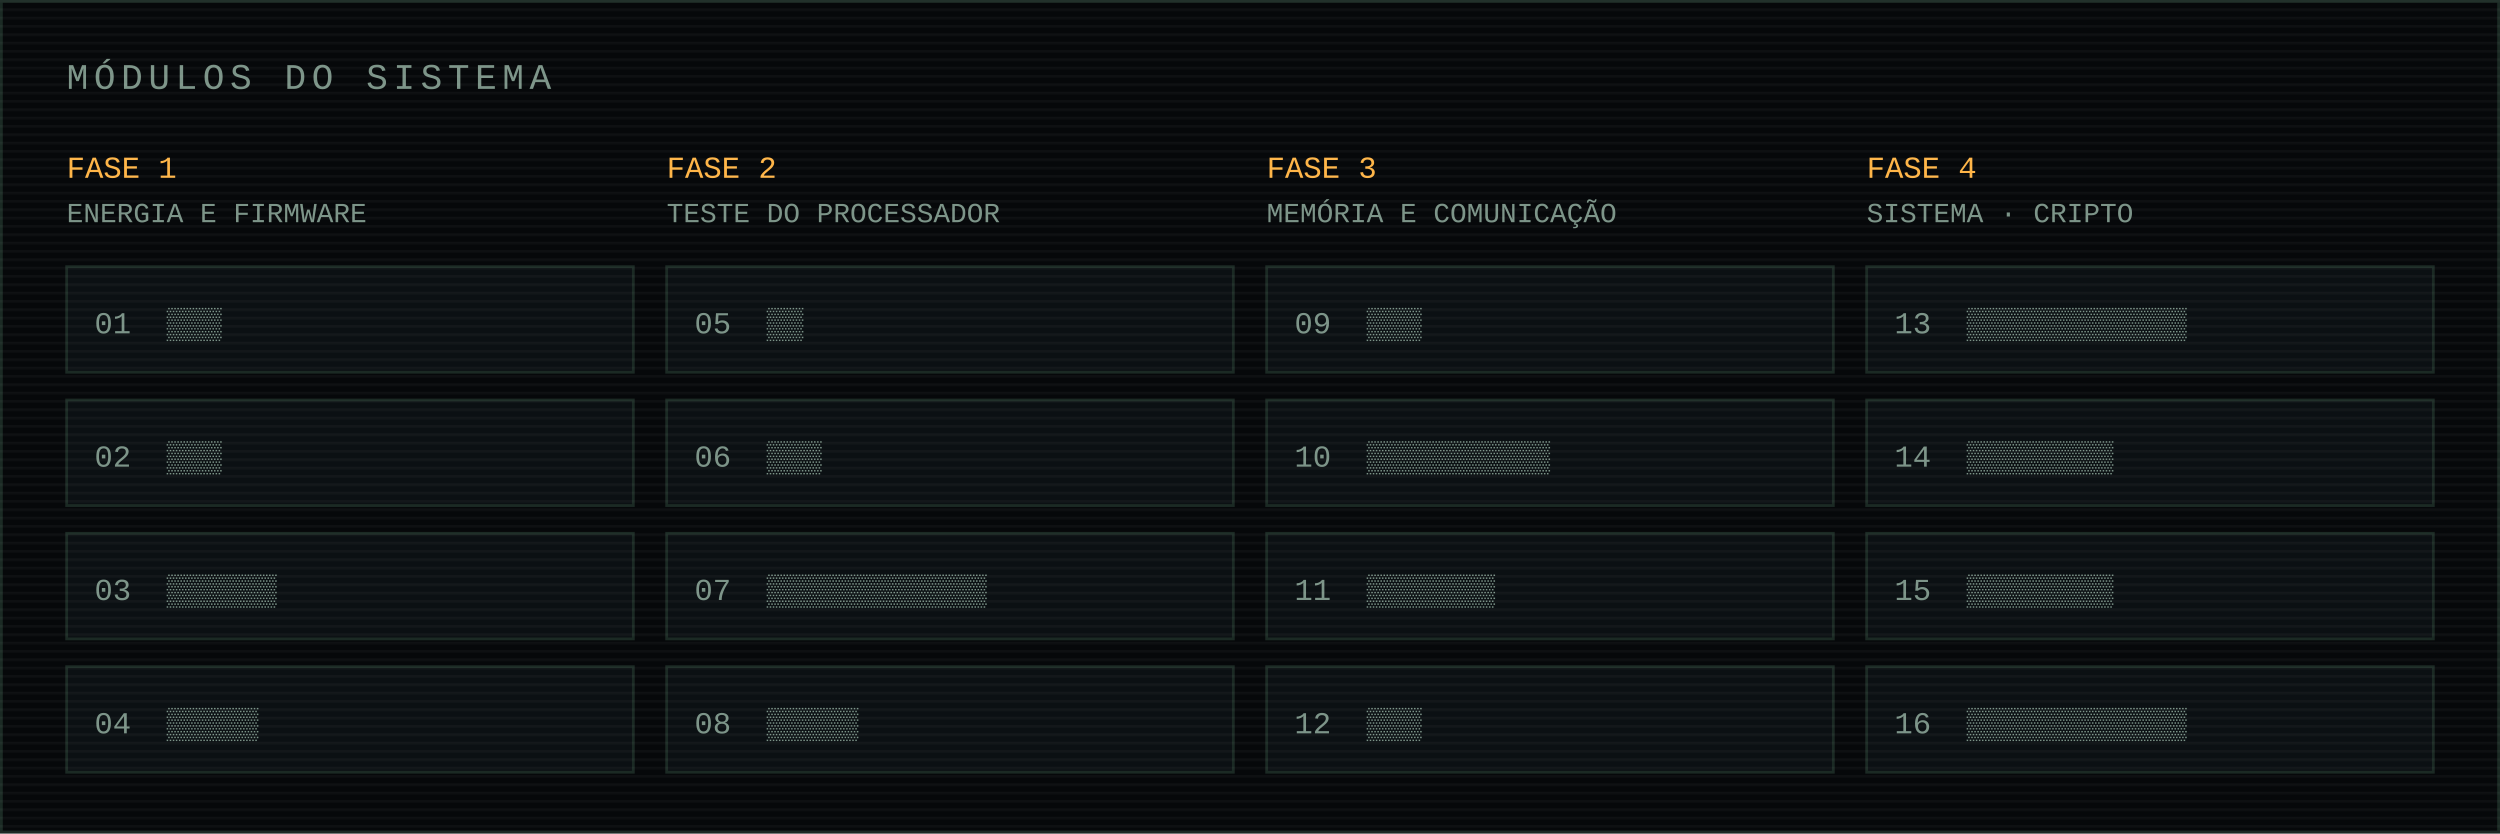
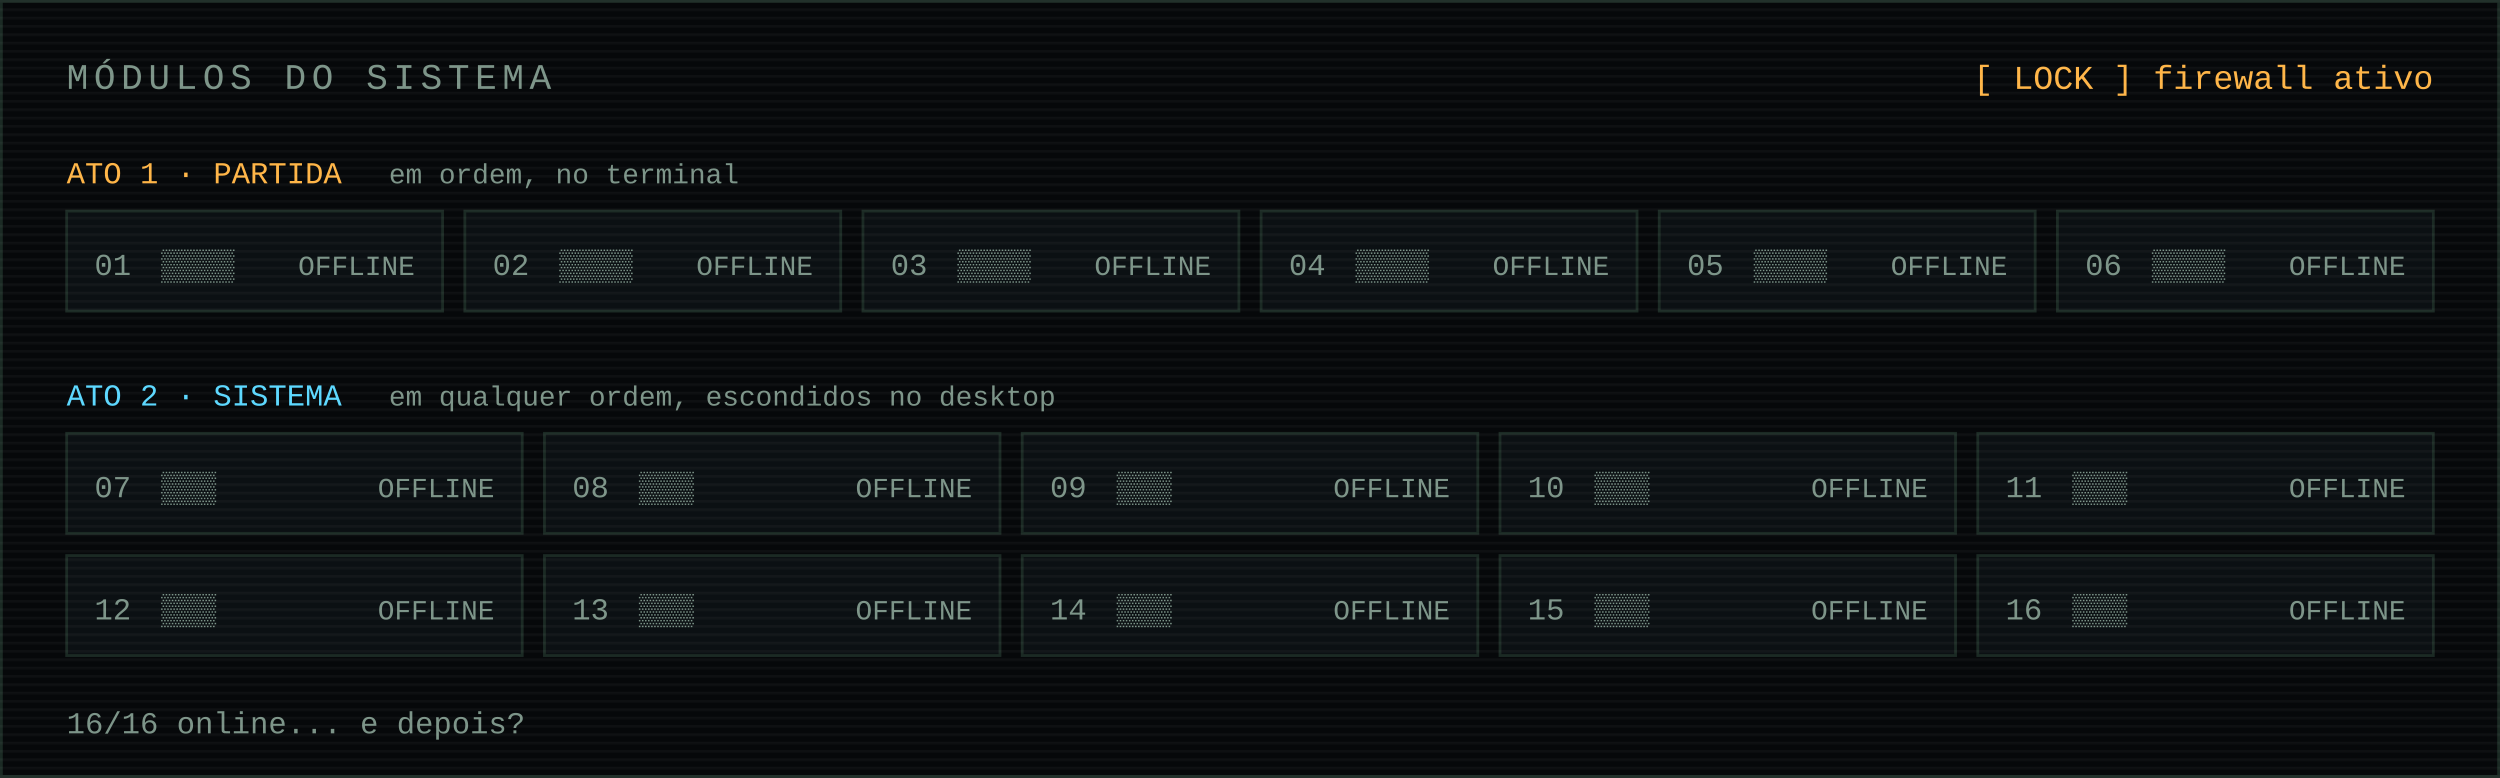
- <svg xmlns="http://www.w3.org/2000/svg" width="900" height="300" viewBox="0 0 900 300" role="img" aria-label="16 módulos ficando online em sequência">
+ <svg xmlns="http://www.w3.org/2000/svg" width="900" height="280" viewBox="0 0 900 280" role="img" aria-label="Os 16 módulos do sistema, divididos em dois atos, ficando online um a um">
  <defs>
    <pattern id="scan" width="4" height="3" patternUnits="userSpaceOnUse">
      <rect width="4" height="1" fill="#ffffff" opacity="0.035" />
    </pattern>
  </defs>
-   <style>
- .mono{font-family:"JetBrains Mono",Consolas,"Courier New",monospace}
- .cell rect{animation:box 12s infinite}
- .cell .off{animation:off 12s infinite}
- .cell .on{opacity:0;animation:on 12s infinite}
- @keyframes box{0%,3%{stroke:#1B2A24}4%,80%{stroke:#39FF88}81%,100%{stroke:#1B2A24}}
- @keyframes off{0%,3%{opacity:1}4%,80%{opacity:0}81%,100%{opacity:1}}
- @keyframes on{0%,3%{opacity:0}4%,80%{opacity:1}81%,100%{opacity:0}}
- </style>
-   <rect width="900" height="300" fill="#06080A" />
-   <rect x=".5" y=".5" width="899" height="299" fill="none" stroke="#1B2A24" />
+   <style>.mono{font-family:"JetBrains Mono",Consolas,"Courier New",monospace}.cell rect{animation:box 14s infinite}.cell .off{animation:off 14s infinite}.cell .on{opacity:0;animation:on 14s infinite}@keyframes box{0%,2%{stroke:#1B2A24}3%,82%{stroke:#39FF88}83%,100%{stroke:#1B2A24}}@keyframes off{0%,2%{opacity:1}3%,82%{opacity:0}83%,100%{opacity:1}}@keyframes on{0%,2%{opacity:0}3%,82%{opacity:1}83%,100%{opacity:0}}.lock{animation:blink 1s steps(1) infinite}@keyframes blink{50%{opacity:0}}</style>
+   <rect width="900" height="280" fill="#06080A" />
+   <rect x=".5" y=".5" width="899" height="279" fill="none" stroke="#1B2A24" />
  <text x="24" y="32" class="mono" font-size="13" fill="#7C9488" letter-spacing="2">MÓDULOS DO SISTEMA</text>
-   <text x="24" y="64" class="mono" font-size="11" fill="#FFB547">FASE 1</text>
-   <text x="24" y="80" class="mono" font-size="10" fill="#7C9488">ENERGIA E FIRMWARE</text>
-   <g class="cell" style="animation-delay:0.0s">
-     <rect x="24" y="96" width="204" height="38" fill="#0B1013" stroke="#1B2A24" style="animation-delay:0.0s" />
-     <text x="34" y="120" class="mono" font-size="11" fill="#7C9488">01</text>
-     <g class="off" style="animation-delay:0.0s">
-       <text x="60" y="120" class="mono" font-size="11" fill="#7C9488">▒▒▒</text>
+   <text x="876" y="32" class="mono lock" font-size="12" fill="#FFB547" text-anchor="end">[ LOCK ] firewall ativo</text>
+   <text x="24" y="66" class="mono" font-size="11" fill="#FFB547">ATO 1 · PARTIDA</text>
+   <text x="140" y="66" class="mono" font-size="10" fill="#7C9488">em ordem, no terminal</text>
+   <g class="cell">
+     <rect x="24.0" y="76" width="135.333" height="36" fill="#0B1013" stroke="#1B2A24" style="animation-delay:0.00s" />
+     <text x="34.0" y="99" class="mono" font-size="11" fill="#7C9488">01</text>
+     <g class="off" style="animation-delay:0.00s">
+       <text x="58.0" y="99" class="mono" font-size="11" fill="#7C9488">▒▒▒▒</text>
+       <text x="149.333" y="99" class="mono" font-size="10" fill="#7C9488" text-anchor="end">OFFLINE</text>
    </g>
-     <g class="on" style="animation-delay:0.0s">
-       <text x="60" y="120" class="mono" font-size="11" fill="#39FF88">ONLINE</text>
+     <g class="on" style="animation-delay:0.00s">
+       <text x="58.0" y="99" class="mono" font-size="11" fill="#39FF88">ONLINE</text>
    </g>
  </g>
-   <g class="cell" style="animation-delay:0.5s">
-     <rect x="24" y="144" width="204" height="38" fill="#0B1013" stroke="#1B2A24" style="animation-delay:0.5s" />
-     <text x="34" y="168" class="mono" font-size="11" fill="#7C9488">02</text>
-     <g class="off" style="animation-delay:0.5s">
-       <text x="60" y="168" class="mono" font-size="11" fill="#7C9488">▒▒▒</text>
+   <g class="cell">
+     <rect x="167.333" y="76" width="135.333" height="36" fill="#0B1013" stroke="#1B2A24" style="animation-delay:0.55s" />
+     <text x="177.333" y="99" class="mono" font-size="11" fill="#7C9488">02</text>
+     <g class="off" style="animation-delay:0.55s">
+       <text x="201.333" y="99" class="mono" font-size="11" fill="#7C9488">▒▒▒▒</text>
+       <text x="292.667" y="99" class="mono" font-size="10" fill="#7C9488" text-anchor="end">OFFLINE</text>
    </g>
-     <g class="on" style="animation-delay:0.5s">
-       <text x="60" y="168" class="mono" font-size="11" fill="#39FF88">ONLINE</text>
+     <g class="on" style="animation-delay:0.55s">
+       <text x="201.333" y="99" class="mono" font-size="11" fill="#39FF88">ONLINE</text>
    </g>
  </g>
-   <g class="cell" style="animation-delay:1.0s">
-     <rect x="24" y="192" width="204" height="38" fill="#0B1013" stroke="#1B2A24" style="animation-delay:1.0s" />
-     <text x="34" y="216" class="mono" font-size="11" fill="#7C9488">03</text>
-     <g class="off" style="animation-delay:1.0s">
-       <text x="60" y="216" class="mono" font-size="11" fill="#7C9488">▒▒▒▒▒▒</text>
+   <g class="cell">
+     <rect x="310.667" y="76" width="135.333" height="36" fill="#0B1013" stroke="#1B2A24" style="animation-delay:1.10s" />
+     <text x="320.667" y="99" class="mono" font-size="11" fill="#7C9488">03</text>
+     <g class="off" style="animation-delay:1.10s">
+       <text x="344.667" y="99" class="mono" font-size="11" fill="#7C9488">▒▒▒▒</text>
+       <text x="436.0" y="99" class="mono" font-size="10" fill="#7C9488" text-anchor="end">OFFLINE</text>
    </g>
-     <g class="on" style="animation-delay:1.0s">
-       <text x="60" y="216" class="mono" font-size="11" fill="#39FF88">ONLINE</text>
+     <g class="on" style="animation-delay:1.10s">
+       <text x="344.667" y="99" class="mono" font-size="11" fill="#39FF88">ONLINE</text>
    </g>
  </g>
-   <g class="cell" style="animation-delay:1.5s">
-     <rect x="24" y="240" width="204" height="38" fill="#0B1013" stroke="#1B2A24" style="animation-delay:1.5s" />
-     <text x="34" y="264" class="mono" font-size="11" fill="#7C9488">04</text>
-     <g class="off" style="animation-delay:1.5s">
-       <text x="60" y="264" class="mono" font-size="11" fill="#7C9488">▒▒▒▒▒</text>
+   <g class="cell">
+     <rect x="454.0" y="76" width="135.333" height="36" fill="#0B1013" stroke="#1B2A24" style="animation-delay:1.65s" />
+     <text x="464.0" y="99" class="mono" font-size="11" fill="#7C9488">04</text>
+     <g class="off" style="animation-delay:1.65s">
+       <text x="488.0" y="99" class="mono" font-size="11" fill="#7C9488">▒▒▒▒</text>
+       <text x="579.333" y="99" class="mono" font-size="10" fill="#7C9488" text-anchor="end">OFFLINE</text>
    </g>
-     <g class="on" style="animation-delay:1.5s">
-       <text x="60" y="264" class="mono" font-size="11" fill="#39FF88">ONLINE</text>
+     <g class="on" style="animation-delay:1.65s">
+       <text x="488.0" y="99" class="mono" font-size="11" fill="#39FF88">ONLINE</text>
    </g>
  </g>
-   <text x="240" y="64" class="mono" font-size="11" fill="#FFB547">FASE 2</text>
-   <text x="240" y="80" class="mono" font-size="10" fill="#7C9488">TESTE DO PROCESSADOR</text>
-   <g class="cell" style="animation-delay:2.0s">
-     <rect x="240" y="96" width="204" height="38" fill="#0B1013" stroke="#1B2A24" style="animation-delay:2.0s" />
-     <text x="250" y="120" class="mono" font-size="11" fill="#7C9488">05</text>
-     <g class="off" style="animation-delay:2.0s">
-       <text x="276" y="120" class="mono" font-size="11" fill="#7C9488">▒▒</text>
+   <g class="cell">
+     <rect x="597.333" y="76" width="135.333" height="36" fill="#0B1013" stroke="#1B2A24" style="animation-delay:2.20s" />
+     <text x="607.333" y="99" class="mono" font-size="11" fill="#7C9488">05</text>
+     <g class="off" style="animation-delay:2.20s">
+       <text x="631.333" y="99" class="mono" font-size="11" fill="#7C9488">▒▒▒▒</text>
+       <text x="722.667" y="99" class="mono" font-size="10" fill="#7C9488" text-anchor="end">OFFLINE</text>
    </g>
-     <g class="on" style="animation-delay:2.0s">
-       <text x="276" y="120" class="mono" font-size="11" fill="#39FF88">ONLINE</text>
+     <g class="on" style="animation-delay:2.20s">
+       <text x="631.333" y="99" class="mono" font-size="11" fill="#39FF88">ONLINE</text>
    </g>
  </g>
-   <g class="cell" style="animation-delay:2.5s">
-     <rect x="240" y="144" width="204" height="38" fill="#0B1013" stroke="#1B2A24" style="animation-delay:2.5s" />
-     <text x="250" y="168" class="mono" font-size="11" fill="#7C9488">06</text>
-     <g class="off" style="animation-delay:2.5s">
-       <text x="276" y="168" class="mono" font-size="11" fill="#7C9488">▒▒▒</text>
+   <g class="cell">
+     <rect x="740.667" y="76" width="135.333" height="36" fill="#0B1013" stroke="#1B2A24" style="animation-delay:2.75s" />
+     <text x="750.667" y="99" class="mono" font-size="11" fill="#7C9488">06</text>
+     <g class="off" style="animation-delay:2.75s">
+       <text x="774.667" y="99" class="mono" font-size="11" fill="#7C9488">▒▒▒▒</text>
+       <text x="866" y="99" class="mono" font-size="10" fill="#7C9488" text-anchor="end">OFFLINE</text>
    </g>
-     <g class="on" style="animation-delay:2.5s">
-       <text x="276" y="168" class="mono" font-size="11" fill="#39FF88">ONLINE</text>
+     <g class="on" style="animation-delay:2.75s">
+       <text x="774.667" y="99" class="mono" font-size="11" fill="#39FF88">ONLINE</text>
    </g>
  </g>
-   <g class="cell" style="animation-delay:3.0s">
-     <rect x="240" y="192" width="204" height="38" fill="#0B1013" stroke="#1B2A24" style="animation-delay:3.0s" />
-     <text x="250" y="216" class="mono" font-size="11" fill="#7C9488">07</text>
-     <g class="off" style="animation-delay:3.0s">
-       <text x="276" y="216" class="mono" font-size="11" fill="#7C9488">▒▒▒▒▒▒▒▒▒▒▒▒</text>
+   <text x="24" y="146" class="mono" font-size="11" fill="#5CD8FF">ATO 2 · SISTEMA</text>
+   <text x="140" y="146" class="mono" font-size="10" fill="#7C9488">em qualquer ordem, escondidos no desktop</text>
+   <g class="cell">
+     <rect x="24.0" y="156" width="164.0" height="36" fill="#0B1013" stroke="#1B2A24" style="animation-delay:4.40s" />
+     <text x="34.0" y="179" class="mono" font-size="11" fill="#7C9488">07</text>
+     <g class="off" style="animation-delay:4.40s">
+       <text x="58.0" y="179" class="mono" font-size="11" fill="#7C9488">▒▒▒</text>
+       <text x="178.0" y="179" class="mono" font-size="10" fill="#7C9488" text-anchor="end">OFFLINE</text>
    </g>
-     <g class="on" style="animation-delay:3.0s">
-       <text x="276" y="216" class="mono" font-size="11" fill="#39FF88">ONLINE</text>
+     <g class="on" style="animation-delay:4.40s">
+       <text x="58.0" y="179" class="mono" font-size="11" fill="#39FF88">ONLINE</text>
    </g>
  </g>
-   <g class="cell" style="animation-delay:3.5s">
-     <rect x="240" y="240" width="204" height="38" fill="#0B1013" stroke="#1B2A24" style="animation-delay:3.5s" />
-     <text x="250" y="264" class="mono" font-size="11" fill="#7C9488">08</text>
-     <g class="off" style="animation-delay:3.5s">
-       <text x="276" y="264" class="mono" font-size="11" fill="#7C9488">▒▒▒▒▒</text>
+   <g class="cell">
+     <rect x="196.0" y="156" width="164.0" height="36" fill="#0B1013" stroke="#1B2A24" style="animation-delay:6.05s" />
+     <text x="206.0" y="179" class="mono" font-size="11" fill="#7C9488">08</text>
+     <g class="off" style="animation-delay:6.05s">
+       <text x="230.0" y="179" class="mono" font-size="11" fill="#7C9488">▒▒▒</text>
+       <text x="350.0" y="179" class="mono" font-size="10" fill="#7C9488" text-anchor="end">OFFLINE</text>
    </g>
-     <g class="on" style="animation-delay:3.5s">
-       <text x="276" y="264" class="mono" font-size="11" fill="#39FF88">ONLINE</text>
+     <g class="on" style="animation-delay:6.05s">
+       <text x="230.0" y="179" class="mono" font-size="11" fill="#39FF88">ONLINE</text>
    </g>
  </g>
-   <text x="456" y="64" class="mono" font-size="11" fill="#FFB547">FASE 3</text>
-   <text x="456" y="80" class="mono" font-size="10" fill="#7C9488">MEMÓRIA E COMUNICAÇÃO</text>
-   <g class="cell" style="animation-delay:4.0s">
-     <rect x="456" y="96" width="204" height="38" fill="#0B1013" stroke="#1B2A24" style="animation-delay:4.0s" />
-     <text x="466" y="120" class="mono" font-size="11" fill="#7C9488">09</text>
-     <g class="off" style="animation-delay:4.0s">
-       <text x="492" y="120" class="mono" font-size="11" fill="#7C9488">▒▒▒</text>
+   <g class="cell">
+     <rect x="368.0" y="156" width="164.0" height="36" fill="#0B1013" stroke="#1B2A24" style="animation-delay:7.70s" />
+     <text x="378.0" y="179" class="mono" font-size="11" fill="#7C9488">09</text>
+     <g class="off" style="animation-delay:7.70s">
+       <text x="402.0" y="179" class="mono" font-size="11" fill="#7C9488">▒▒▒</text>
+       <text x="522.0" y="179" class="mono" font-size="10" fill="#7C9488" text-anchor="end">OFFLINE</text>
    </g>
-     <g class="on" style="animation-delay:4.0s">
-       <text x="492" y="120" class="mono" font-size="11" fill="#39FF88">ONLINE</text>
+     <g class="on" style="animation-delay:7.70s">
+       <text x="402.0" y="179" class="mono" font-size="11" fill="#39FF88">ONLINE</text>
    </g>
  </g>
-   <g class="cell" style="animation-delay:4.5s">
-     <rect x="456" y="144" width="204" height="38" fill="#0B1013" stroke="#1B2A24" style="animation-delay:4.5s" />
-     <text x="466" y="168" class="mono" font-size="11" fill="#7C9488">10</text>
-     <g class="off" style="animation-delay:4.5s">
-       <text x="492" y="168" class="mono" font-size="11" fill="#7C9488">▒▒▒▒▒▒▒▒▒▒</text>
+   <g class="cell">
+     <rect x="540.0" y="156" width="164.0" height="36" fill="#0B1013" stroke="#1B2A24" style="animation-delay:3.30s" />
+     <text x="550.0" y="179" class="mono" font-size="11" fill="#7C9488">10</text>
+     <g class="off" style="animation-delay:3.30s">
+       <text x="574.0" y="179" class="mono" font-size="11" fill="#7C9488">▒▒▒</text>
+       <text x="694.0" y="179" class="mono" font-size="10" fill="#7C9488" text-anchor="end">OFFLINE</text>
    </g>
-     <g class="on" style="animation-delay:4.5s">
-       <text x="492" y="168" class="mono" font-size="11" fill="#39FF88">ONLINE</text>
+     <g class="on" style="animation-delay:3.30s">
+       <text x="574.0" y="179" class="mono" font-size="11" fill="#39FF88">ONLINE</text>
    </g>
  </g>
-   <g class="cell" style="animation-delay:5.0s">
-     <rect x="456" y="192" width="204" height="38" fill="#0B1013" stroke="#1B2A24" style="animation-delay:5.0s" />
-     <text x="466" y="216" class="mono" font-size="11" fill="#7C9488">11</text>
-     <g class="off" style="animation-delay:5.0s">
-       <text x="492" y="216" class="mono" font-size="11" fill="#7C9488">▒▒▒▒▒▒▒</text>
+   <g class="cell">
+     <rect x="712.0" y="156" width="164.0" height="36" fill="#0B1013" stroke="#1B2A24" style="animation-delay:7.15s" />
+     <text x="722.0" y="179" class="mono" font-size="11" fill="#7C9488">11</text>
+     <g class="off" style="animation-delay:7.15s">
+       <text x="746.0" y="179" class="mono" font-size="11" fill="#7C9488">▒▒▒</text>
+       <text x="866.0" y="179" class="mono" font-size="10" fill="#7C9488" text-anchor="end">OFFLINE</text>
    </g>
-     <g class="on" style="animation-delay:5.0s">
-       <text x="492" y="216" class="mono" font-size="11" fill="#39FF88">ONLINE</text>
+     <g class="on" style="animation-delay:7.15s">
+       <text x="746.0" y="179" class="mono" font-size="11" fill="#39FF88">ONLINE</text>
    </g>
  </g>
-   <g class="cell" style="animation-delay:5.5s">
-     <rect x="456" y="240" width="204" height="38" fill="#0B1013" stroke="#1B2A24" style="animation-delay:5.5s" />
-     <text x="466" y="264" class="mono" font-size="11" fill="#7C9488">12</text>
-     <g class="off" style="animation-delay:5.5s">
-       <text x="492" y="264" class="mono" font-size="11" fill="#7C9488">▒▒▒</text>
+   <g class="cell">
+     <rect x="24.0" y="200" width="164.0" height="36" fill="#0B1013" stroke="#1B2A24" style="animation-delay:5.50s" />
+     <text x="34.0" y="223" class="mono" font-size="11" fill="#7C9488">12</text>
+     <g class="off" style="animation-delay:5.50s">
+       <text x="58.0" y="223" class="mono" font-size="11" fill="#7C9488">▒▒▒</text>
+       <text x="178.0" y="223" class="mono" font-size="10" fill="#7C9488" text-anchor="end">OFFLINE</text>
    </g>
-     <g class="on" style="animation-delay:5.5s">
-       <text x="492" y="264" class="mono" font-size="11" fill="#39FF88">ONLINE</text>
+     <g class="on" style="animation-delay:5.50s">
+       <text x="58.0" y="223" class="mono" font-size="11" fill="#39FF88">ONLINE</text>
    </g>
  </g>
-   <text x="672" y="64" class="mono" font-size="11" fill="#FFB547">FASE 4</text>
-   <text x="672" y="80" class="mono" font-size="10" fill="#7C9488">SISTEMA · CRIPTO</text>
-   <g class="cell" style="animation-delay:6.0s">
-     <rect x="672" y="96" width="204" height="38" fill="#0B1013" stroke="#1B2A24" style="animation-delay:6.0s" />
-     <text x="682" y="120" class="mono" font-size="11" fill="#7C9488">13</text>
-     <g class="off" style="animation-delay:6.0s">
-       <text x="708" y="120" class="mono" font-size="11" fill="#7C9488">▒▒▒▒▒▒▒▒▒▒▒▒</text>
+   <g class="cell">
+     <rect x="196.0" y="200" width="164.0" height="36" fill="#0B1013" stroke="#1B2A24" style="animation-delay:8.25s" />
+     <text x="206.0" y="223" class="mono" font-size="11" fill="#7C9488">13</text>
+     <g class="off" style="animation-delay:8.25s">
+       <text x="230.0" y="223" class="mono" font-size="11" fill="#7C9488">▒▒▒</text>
+       <text x="350.0" y="223" class="mono" font-size="10" fill="#7C9488" text-anchor="end">OFFLINE</text>
    </g>
-     <g class="on" style="animation-delay:6.0s">
-       <text x="708" y="120" class="mono" font-size="11" fill="#39FF88">ONLINE</text>
+     <g class="on" style="animation-delay:8.25s">
+       <text x="230.0" y="223" class="mono" font-size="11" fill="#39FF88">ONLINE</text>
    </g>
  </g>
-   <g class="cell" style="animation-delay:6.5s">
-     <rect x="672" y="144" width="204" height="38" fill="#0B1013" stroke="#1B2A24" style="animation-delay:6.5s" />
-     <text x="682" y="168" class="mono" font-size="11" fill="#7C9488">14</text>
-     <g class="off" style="animation-delay:6.5s">
-       <text x="708" y="168" class="mono" font-size="11" fill="#7C9488">▒▒▒▒▒▒▒▒</text>
+   <g class="cell">
+     <rect x="368.0" y="200" width="164.0" height="36" fill="#0B1013" stroke="#1B2A24" style="animation-delay:3.85s" />
+     <text x="378.0" y="223" class="mono" font-size="11" fill="#7C9488">14</text>
+     <g class="off" style="animation-delay:3.85s">
+       <text x="402.0" y="223" class="mono" font-size="11" fill="#7C9488">▒▒▒</text>
+       <text x="522.0" y="223" class="mono" font-size="10" fill="#7C9488" text-anchor="end">OFFLINE</text>
    </g>
-     <g class="on" style="animation-delay:6.5s">
-       <text x="708" y="168" class="mono" font-size="11" fill="#39FF88">ONLINE</text>
+     <g class="on" style="animation-delay:3.85s">
+       <text x="402.0" y="223" class="mono" font-size="11" fill="#39FF88">ONLINE</text>
    </g>
  </g>
-   <g class="cell" style="animation-delay:7.0s">
-     <rect x="672" y="192" width="204" height="38" fill="#0B1013" stroke="#1B2A24" style="animation-delay:7.0s" />
-     <text x="682" y="216" class="mono" font-size="11" fill="#7C9488">15</text>
-     <g class="off" style="animation-delay:7.0s">
-       <text x="708" y="216" class="mono" font-size="11" fill="#7C9488">▒▒▒▒▒▒▒▒</text>
+   <g class="cell">
+     <rect x="540.0" y="200" width="164.0" height="36" fill="#0B1013" stroke="#1B2A24" style="animation-delay:6.60s" />
+     <text x="550.0" y="223" class="mono" font-size="11" fill="#7C9488">15</text>
+     <g class="off" style="animation-delay:6.60s">
+       <text x="574.0" y="223" class="mono" font-size="11" fill="#7C9488">▒▒▒</text>
+       <text x="694.0" y="223" class="mono" font-size="10" fill="#7C9488" text-anchor="end">OFFLINE</text>
    </g>
-     <g class="on" style="animation-delay:7.0s">
-       <text x="708" y="216" class="mono" font-size="11" fill="#39FF88">ONLINE</text>
+     <g class="on" style="animation-delay:6.60s">
+       <text x="574.0" y="223" class="mono" font-size="11" fill="#39FF88">ONLINE</text>
    </g>
  </g>
-   <g class="cell" style="animation-delay:7.5s">
-     <rect x="672" y="240" width="204" height="38" fill="#0B1013" stroke="#1B2A24" style="animation-delay:7.5s" />
-     <text x="682" y="264" class="mono" font-size="11" fill="#7C9488">16</text>
-     <g class="off" style="animation-delay:7.5s">
-       <text x="708" y="264" class="mono" font-size="11" fill="#7C9488">▒▒▒▒▒▒▒▒▒▒▒▒</text>
+   <g class="cell">
+     <rect x="712.0" y="200" width="164.0" height="36" fill="#0B1013" stroke="#1B2A24" style="animation-delay:4.95s" />
+     <text x="722.0" y="223" class="mono" font-size="11" fill="#7C9488">16</text>
+     <g class="off" style="animation-delay:4.95s">
+       <text x="746.0" y="223" class="mono" font-size="11" fill="#7C9488">▒▒▒</text>
+       <text x="866.0" y="223" class="mono" font-size="10" fill="#7C9488" text-anchor="end">OFFLINE</text>
    </g>
-     <g class="on" style="animation-delay:7.5s">
-       <text x="708" y="264" class="mono" font-size="11" fill="#39FF88">ONLINE</text>
+     <g class="on" style="animation-delay:4.95s">
+       <text x="746.0" y="223" class="mono" font-size="11" fill="#39FF88">ONLINE</text>
    </g>
  </g>
-   <rect width="900" height="300" fill="url(#scan)" />
+   <text x="24" y="264" class="mono" font-size="11" fill="#7C9488">16/16 online... e depois?</text>
+   <rect width="900" height="280" fill="url(#scan)" />
</svg>
